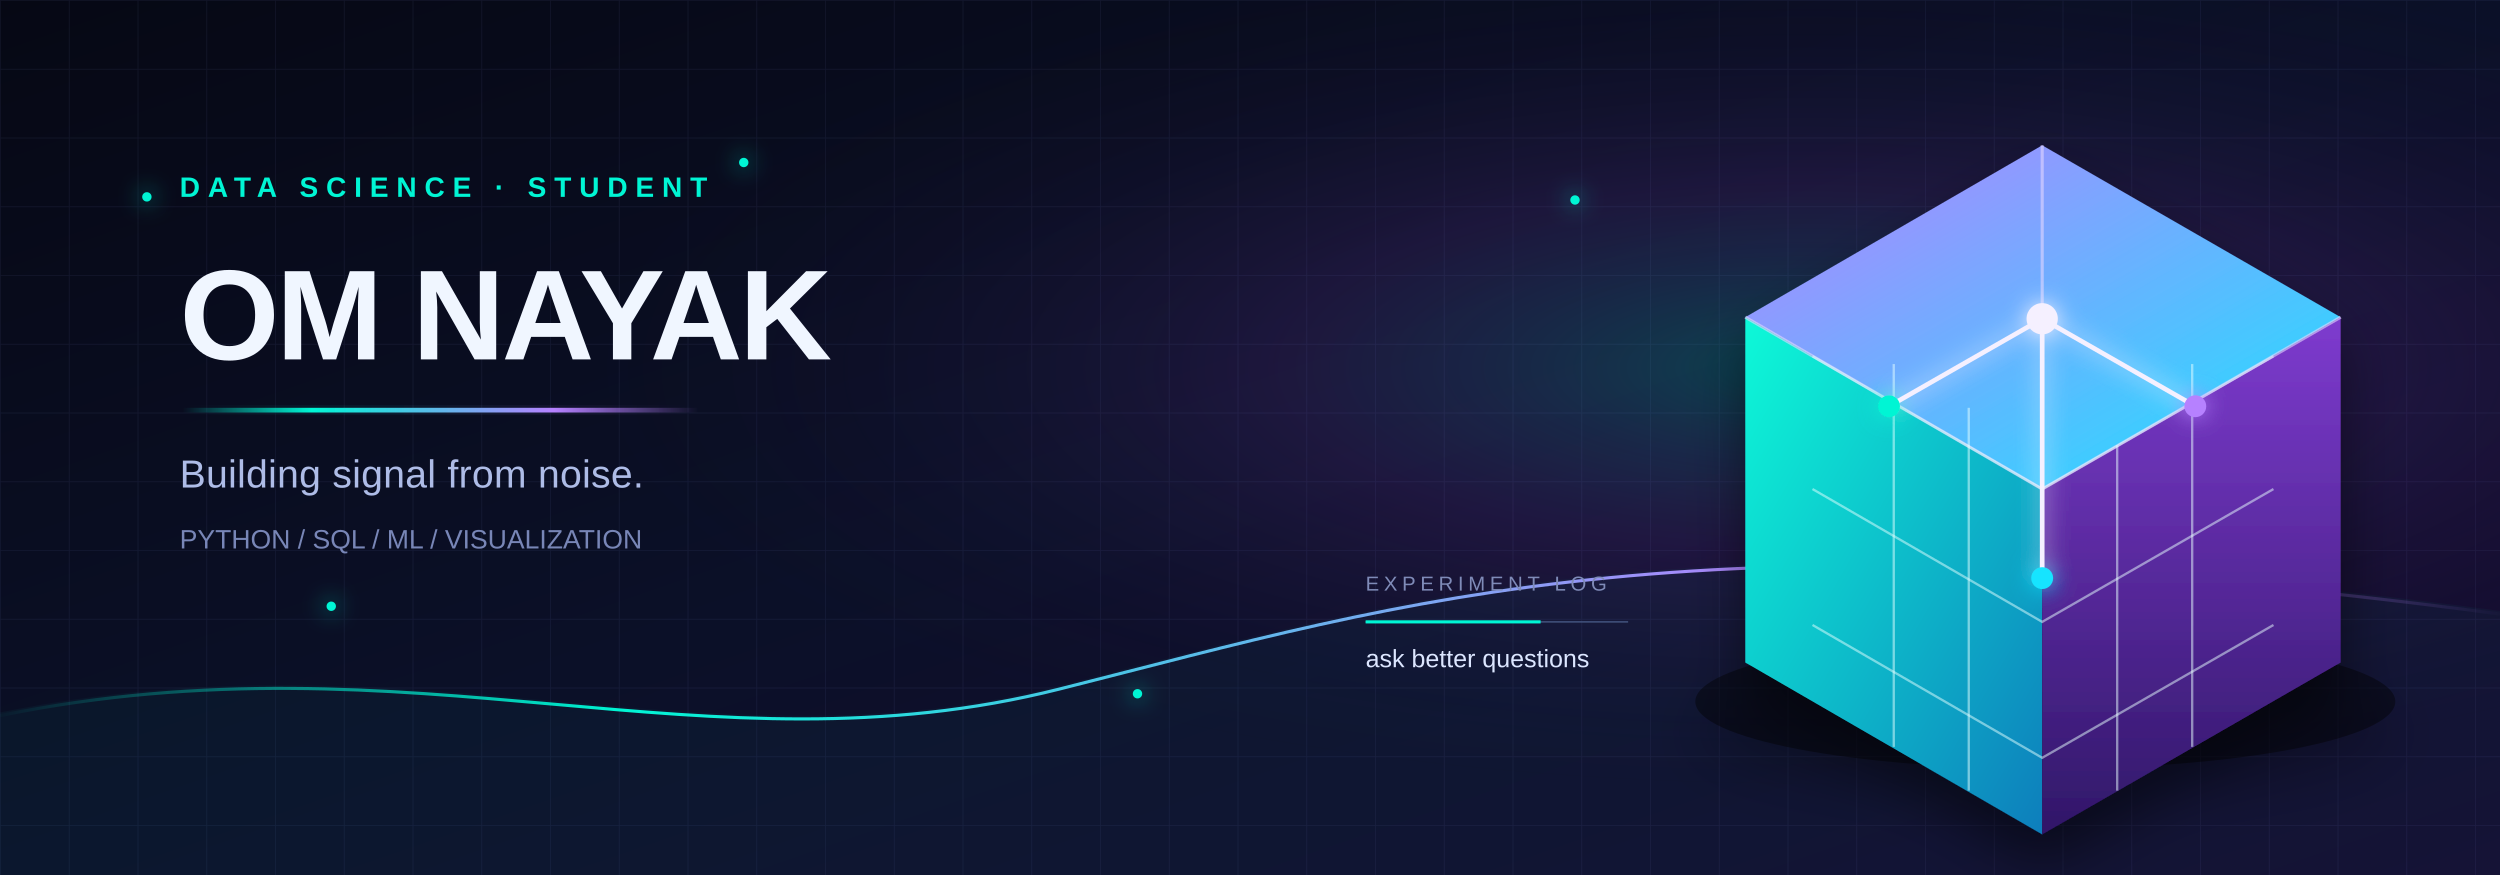
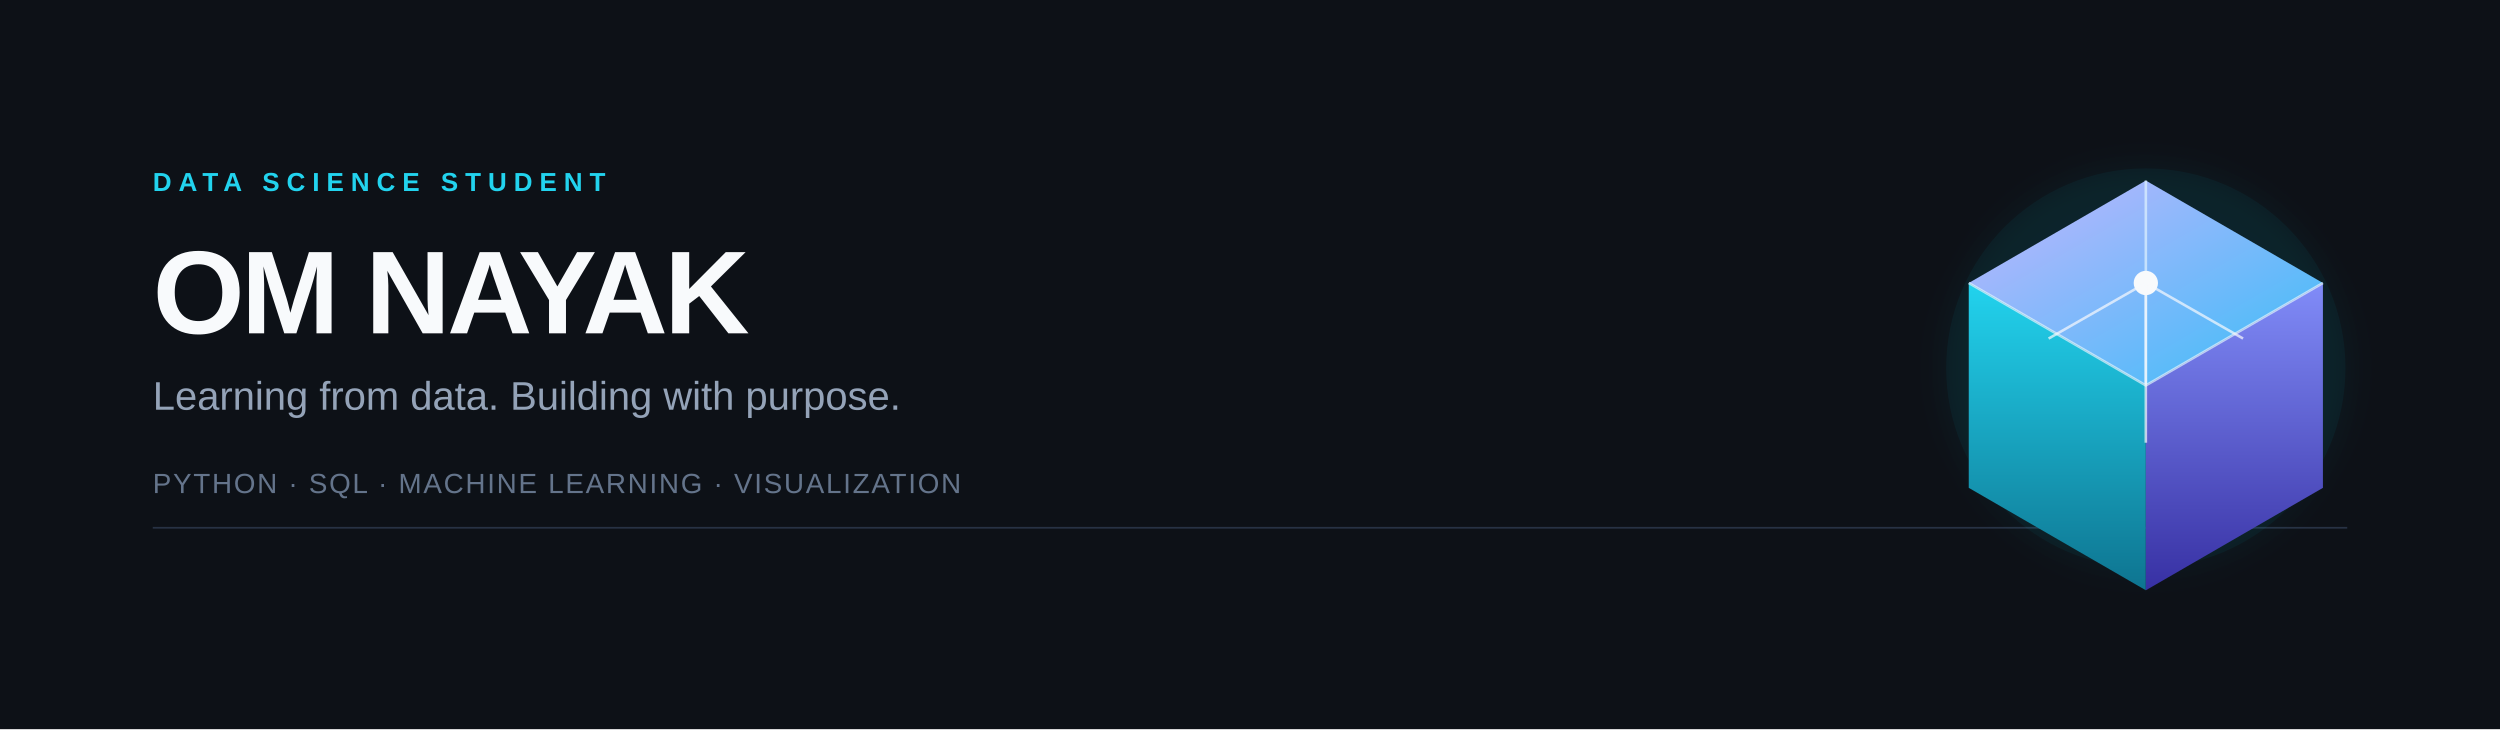
- <svg xmlns="http://www.w3.org/2000/svg" viewBox="0 0 1600 560" role="img" aria-labelledby="title desc">
+ <svg xmlns="http://www.w3.org/2000/svg" viewBox="0 0 1440 420" role="img" aria-labelledby="title desc">
  <defs>
-     <linearGradient id="bg" x1="0" y1="0" x2="1" y2="1">
-       <stop offset="0" stop-color="#060814" />
-       <stop offset="0.5" stop-color="#0B1028" />
-       <stop offset="1" stop-color="#160B31" />
+     <linearGradient id="accent" x1="0" y1="0" x2="1" y2="1">
+       <stop offset="0" stop-color="#22D3EE" />
+       <stop offset="1" stop-color="#818CF8" />
    </linearGradient>
-     <radialGradient id="halo" cx="72%" cy="42%" r="50%">
-       <stop offset="0" stop-color="#00F5D4" stop-opacity=".23" />
-       <stop offset=".42" stop-color="#9D4EDD" stop-opacity=".12" />
-       <stop offset="1" stop-color="#0B1020" stop-opacity="0" />
-     </radialGradient>
-     <linearGradient id="front" x1="0" y1="0" x2="1" y2="1">
-       <stop offset="0" stop-color="#0CF9D8" />
-       <stop offset="1" stop-color="#097EBC" />
+     <linearGradient id="cube-top" x1="0" y1="0" x2="1" y2="1">
+       <stop offset="0" stop-color="#C4B5FD" />
+       <stop offset="1" stop-color="#38BDF8" />
    </linearGradient>
-     <linearGradient id="top" x1="0" y1="0" x2="1" y2="1">
-       <stop offset="0" stop-color="#B681FF" />
-       <stop offset="1" stop-color="#19E4FF" />
+     <linearGradient id="cube-left" x1="0" y1="0" x2="0" y2="1">
+       <stop offset="0" stop-color="#22D3EE" />
+       <stop offset="1" stop-color="#0E7490" />
    </linearGradient>
-     <linearGradient id="side" x1="0" y1="0" x2="0" y2="1">
-       <stop offset="0" stop-color="#7E3BCF" />
-       <stop offset="1" stop-color="#301768" />
+     <linearGradient id="cube-right" x1="0" y1="0" x2="0" y2="1">
+       <stop offset="0" stop-color="#818CF8" />
+       <stop offset="1" stop-color="#3730A3" />
    </linearGradient>
-     <linearGradient id="line" x1="0" y1="0" x2="1" y2="0">
-       <stop offset="0" stop-color="#00F5D4" stop-opacity="0" />
-       <stop offset=".25" stop-color="#00F5D4" />
-       <stop offset=".72" stop-color="#B681FF" />
-       <stop offset="1" stop-color="#B681FF" stop-opacity="0" />
-     </linearGradient>
-     <pattern id="grid" width="44" height="44" patternUnits="userSpaceOnUse">
-       <path d="M44 0H0V44" fill="none" stroke="#A6B7FF" stroke-opacity=".075" />
-     </pattern>
-     <filter id="glow" x="-50%" y="-50%" width="200%" height="200%">
-       <feGaussianBlur stdDeviation="7" result="b" />
+     <filter id="soft-glow" x="-80%" y="-80%" width="260%" height="260%">
+       <feGaussianBlur stdDeviation="10" result="blur" />
      <feMerge>
-         <feMergeNode in="b" />
+         <feMergeNode in="blur" />
        <feMergeNode in="SourceGraphic" />
      </feMerge>
    </filter>
-     <filter id="shadow" x="-40%" y="-40%" width="180%" height="180%">
-       <feDropShadow dx="0" dy="20" stdDeviation="18" flood-color="#000" flood-opacity=".5" />
-     </filter>
  </defs>
-   <rect width="1600" height="560" fill="url(#bg)" />
-   <rect width="1600" height="560" fill="url(#grid)" />
-   <rect width="1600" height="560" fill="url(#halo)" />
-   <path d="M0 456C265 402 452 496 678 439S1083 322 1600 391V560H0Z" fill="#00F5D4" fill-opacity=".035" />
-   <path d="M0 458C265 404 452 498 678 441S1083 324 1600 393" fill="none" stroke="url(#line)" stroke-width="2" />
-   <g fill="#00F5D4" filter="url(#glow)">
-     <circle cx="94" cy="126" r="3" />
-     <circle cx="212" cy="388" r="3" />
-     <circle cx="476" cy="104" r="3" />
-     <circle cx="728" cy="444" r="3" />
-     <circle cx="1008" cy="128" r="3" />
-     <circle cx="1450" cy="224" r="3" />
+   <rect width="1440" height="420" fill="#0D1117" />
+   <path d="M88 304H1352" stroke="#273244" stroke-width="1" />
+   <path d="M88 304H496" stroke="url(#accent)" stroke-width="2" />
+   <g transform="translate(88 110)" font-family="Arial, Helvetica, sans-serif">
+     <text fill="#22D3EE" font-size="15" font-weight="700" letter-spacing="4">DATA SCIENCE STUDENT</text>
+     <text y="82" fill="#F8FAFC" font-size="68" font-weight="700" letter-spacing="-2">OM NAYAK</text>
+     <text y="126" fill="#94A3B8" font-size="23">Learning from data. Building with purpose.</text>
+     <text y="174" fill="#64748B" font-size="16" letter-spacing="1">PYTHON  ·  SQL  ·  MACHINE LEARNING  ·  VISUALIZATION</text>
  </g>
-   <g transform="translate(115 126)">
-     <text x="0" y="0" fill="#00F5D4" font-family="Arial, Helvetica, sans-serif" font-size="18" font-weight="700" letter-spacing="5">DATA SCIENCE · STUDENT</text>
-     <text x="0" y="104" fill="#F0F6FF" font-family="Arial, Helvetica, sans-serif" font-size="82" font-weight="800" letter-spacing="-2">OM NAYAK</text>
-     <rect x="2" y="135" width="330" height="3" fill="url(#line)" filter="url(#glow)" />
-     <text x="0" y="186" fill="#AEBCE7" font-family="Arial, Helvetica, sans-serif" font-size="25" letter-spacing=".2">Building signal from noise.</text>
-     <text x="0" y="225" fill="#7886B7" font-family="Arial, Helvetica, sans-serif" font-size="17">PYTHON  /  SQL  /  ML  /  VISUALIZATION</text>
-   </g>
-   <g transform="translate(1085 81)" filter="url(#shadow)">
-     <ellipse cx="224" cy="368" rx="224" ry="43" fill="#000" fill-opacity=".42" />
-     <g transform="translate(32 12)">
-       <path d="M190 0 381 110 190 220 0 110Z" fill="url(#top)" />
-       <path d="M0 110 190 220V441L0 331Z" fill="url(#front)" />
-       <path d="M190 220 381 110V331L190 441Z" fill="url(#side)" />
-       <path d="M190 0V220M0 110 190 220 381 110" fill="none" stroke="#E3D5FF" stroke-opacity=".6" stroke-width="2" />
-       <g fill="none" stroke="#E8FFFF" stroke-opacity=".5" stroke-width="1.5">
-         <path d="M43 135 190 220 338 135" />
-         <path d="M43 220 190 305 338 220" />
-         <path d="M43 307 190 392 338 307" />
-         <path d="M95 140V385M143 168V413M238 192V413M286 140V385" />
-       </g>
-       <g filter="url(#glow)">
-         <circle cx="190" cy="111" r="10" fill="#F5F0FF" />
-         <path d="M190 111 92 167M190 111 288 167M190 111V277" stroke="#F5F0FF" stroke-width="3" />
-         <circle cx="92" cy="167" r="7" fill="#00F5D4" />
-         <circle cx="288" cy="167" r="7" fill="#B681FF" />
-         <circle cx="190" cy="277" r="7" fill="#19E4FF" />
-       </g>
-     </g>
-   </g>
-   <g transform="translate(874 378)">
-     <text x="0" y="0" fill="#7F8BB8" font-family="Arial, Helvetica, sans-serif" font-size="13" letter-spacing="3">EXPERIMENT LOG</text>
-     <path d="M0 20H168" stroke="#40507B" />
-     <path d="M0 20H112" stroke="#00F5D4" stroke-width="2" />
-     <text x="0" y="49" fill="#DCE6FF" font-family="Arial, Helvetica, sans-serif" font-size="16">ask better questions</text>
+   <g transform="translate(1134 104)">
+     <circle cx="102" cy="108" r="115" fill="#22D3EE" fill-opacity=".05" filter="url(#soft-glow)" />
+     <path d="M102 0 204 59 102 118 0 59Z" fill="url(#cube-top)" />
+     <path d="M0 59 102 118V236L0 177Z" fill="url(#cube-left)" />
+     <path d="M102 118 204 59V177L102 236Z" fill="url(#cube-right)" />
+     <path d="M102 0V118M0 59 102 118 204 59" fill="none" stroke="#E0F2FE" stroke-opacity=".7" stroke-width="1.5" />
+     <circle cx="102" cy="59" r="7" fill="#F8FAFC" />
+     <path d="M102 59 46 91M102 59 158 91M102 59V151" stroke="#F8FAFC" stroke-opacity=".7" stroke-width="1.5" />
  </g>
</svg>
